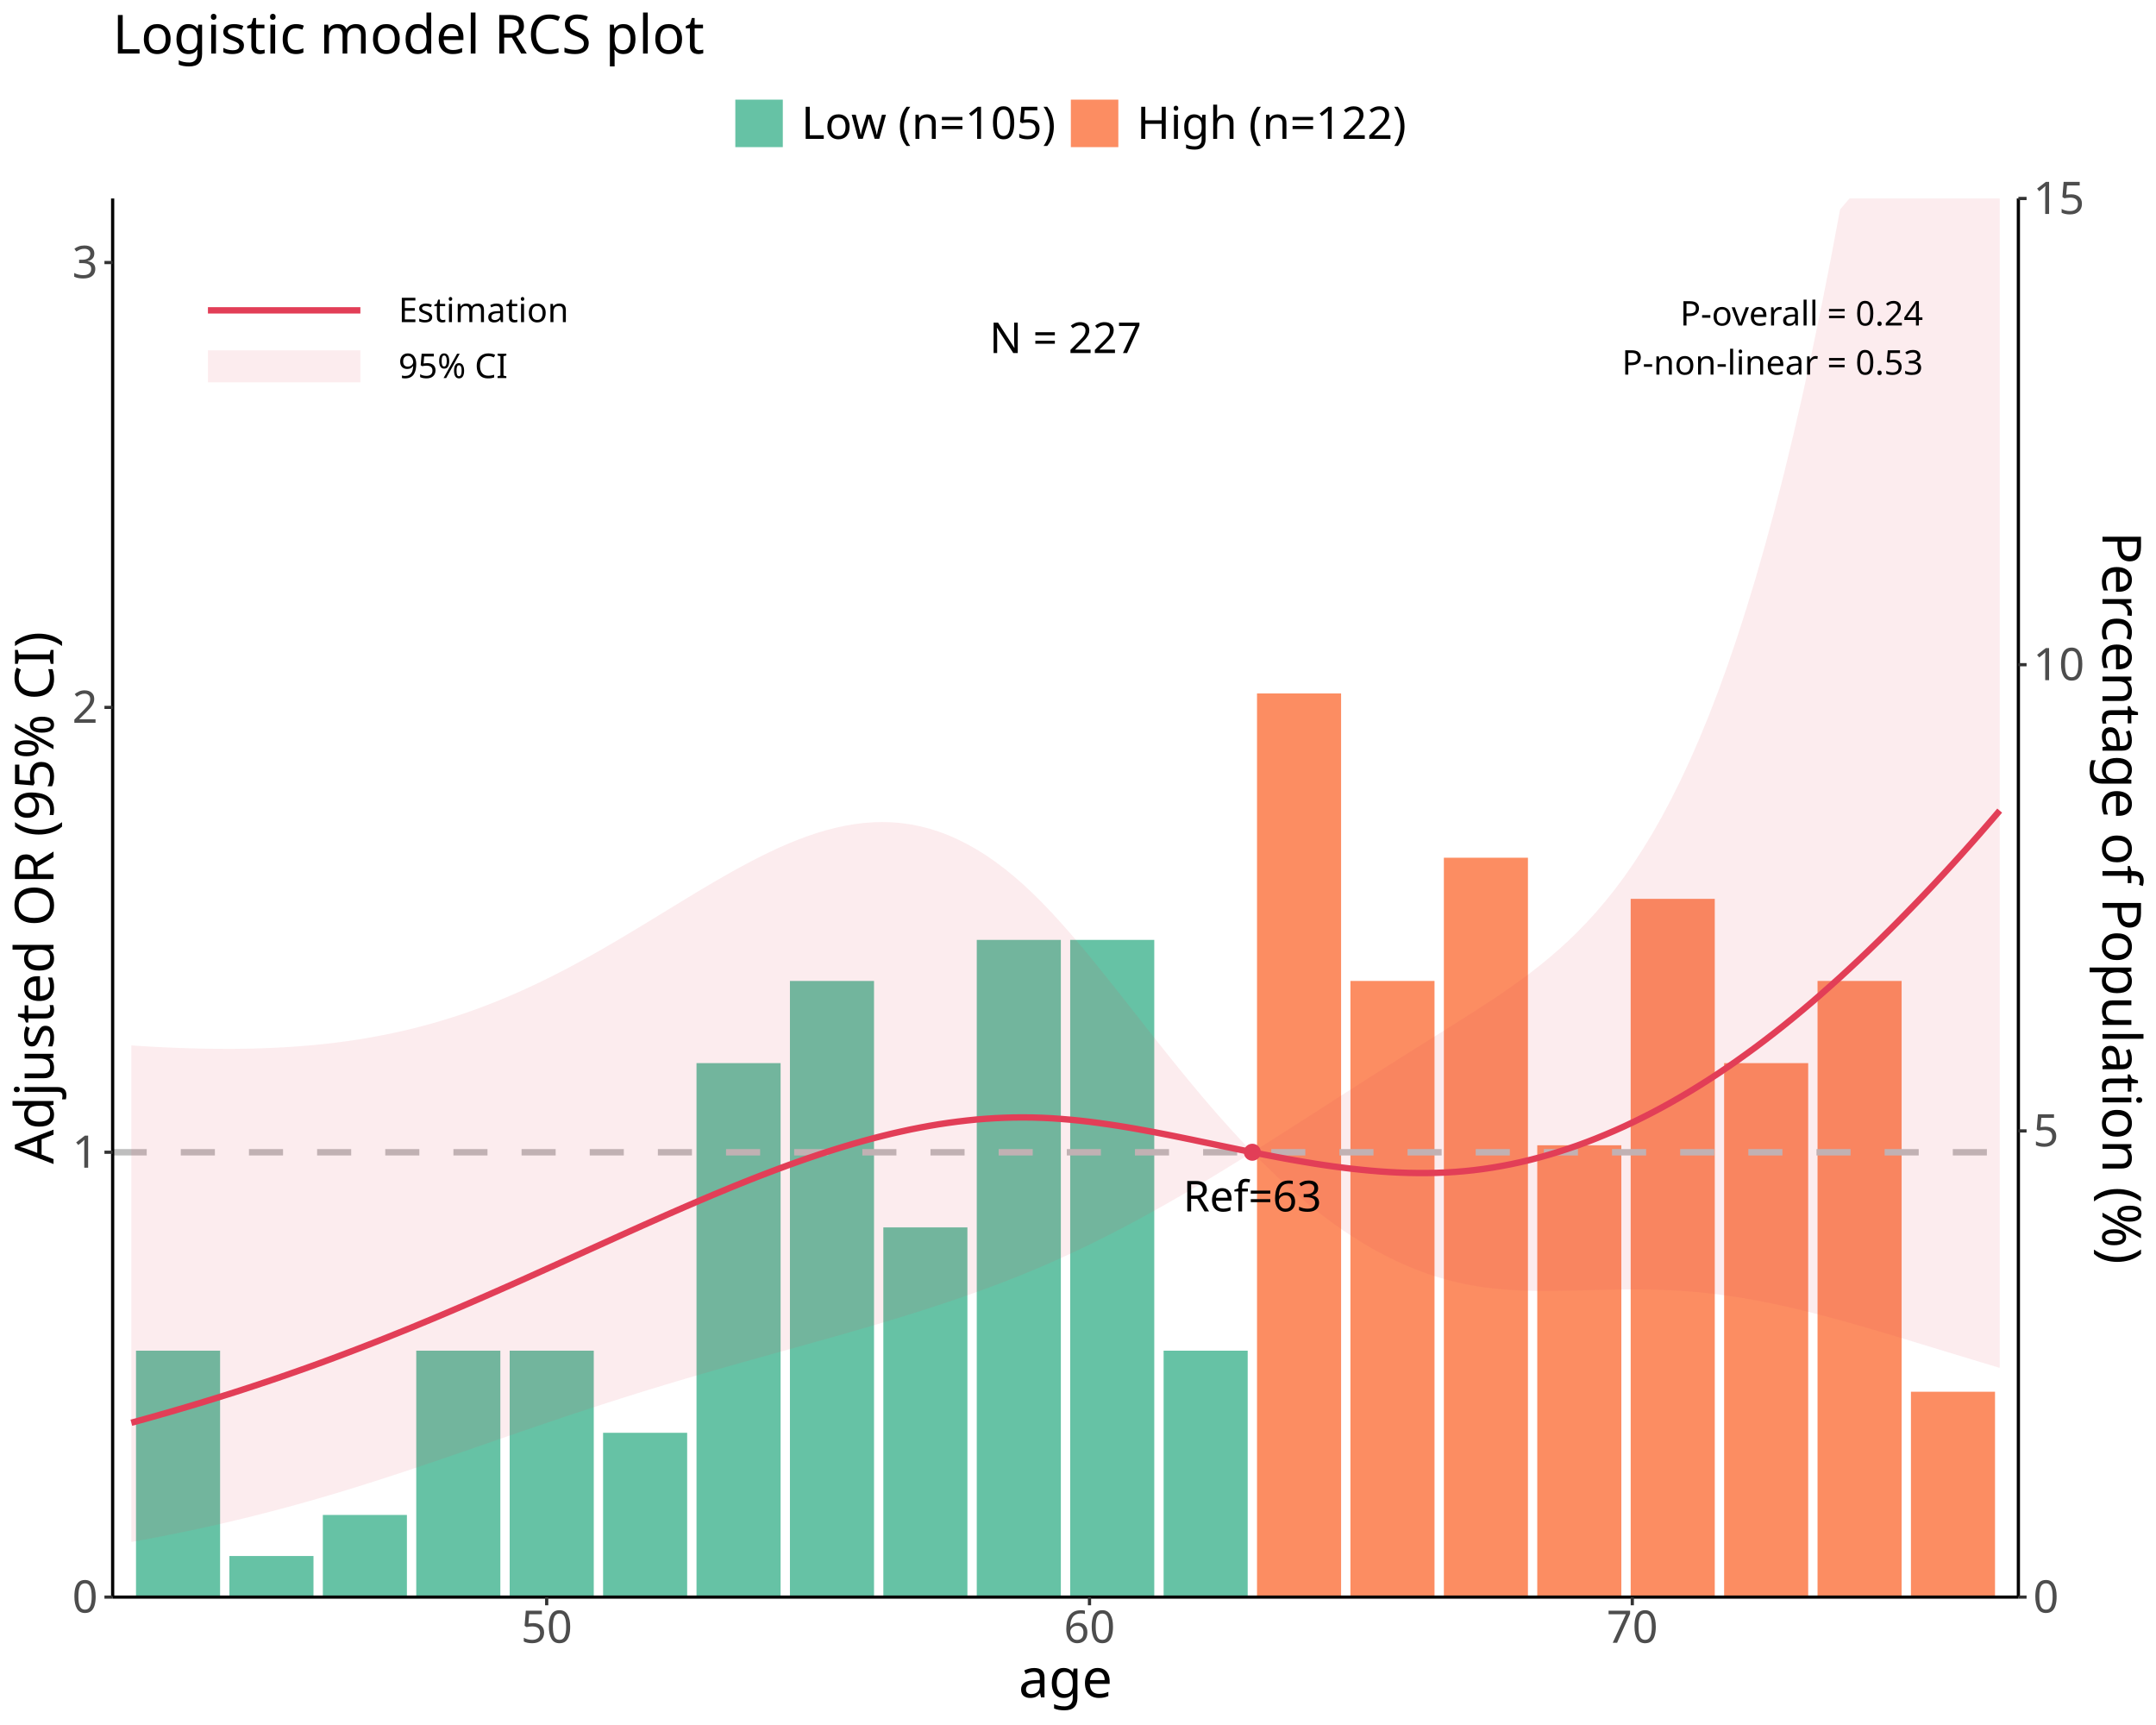
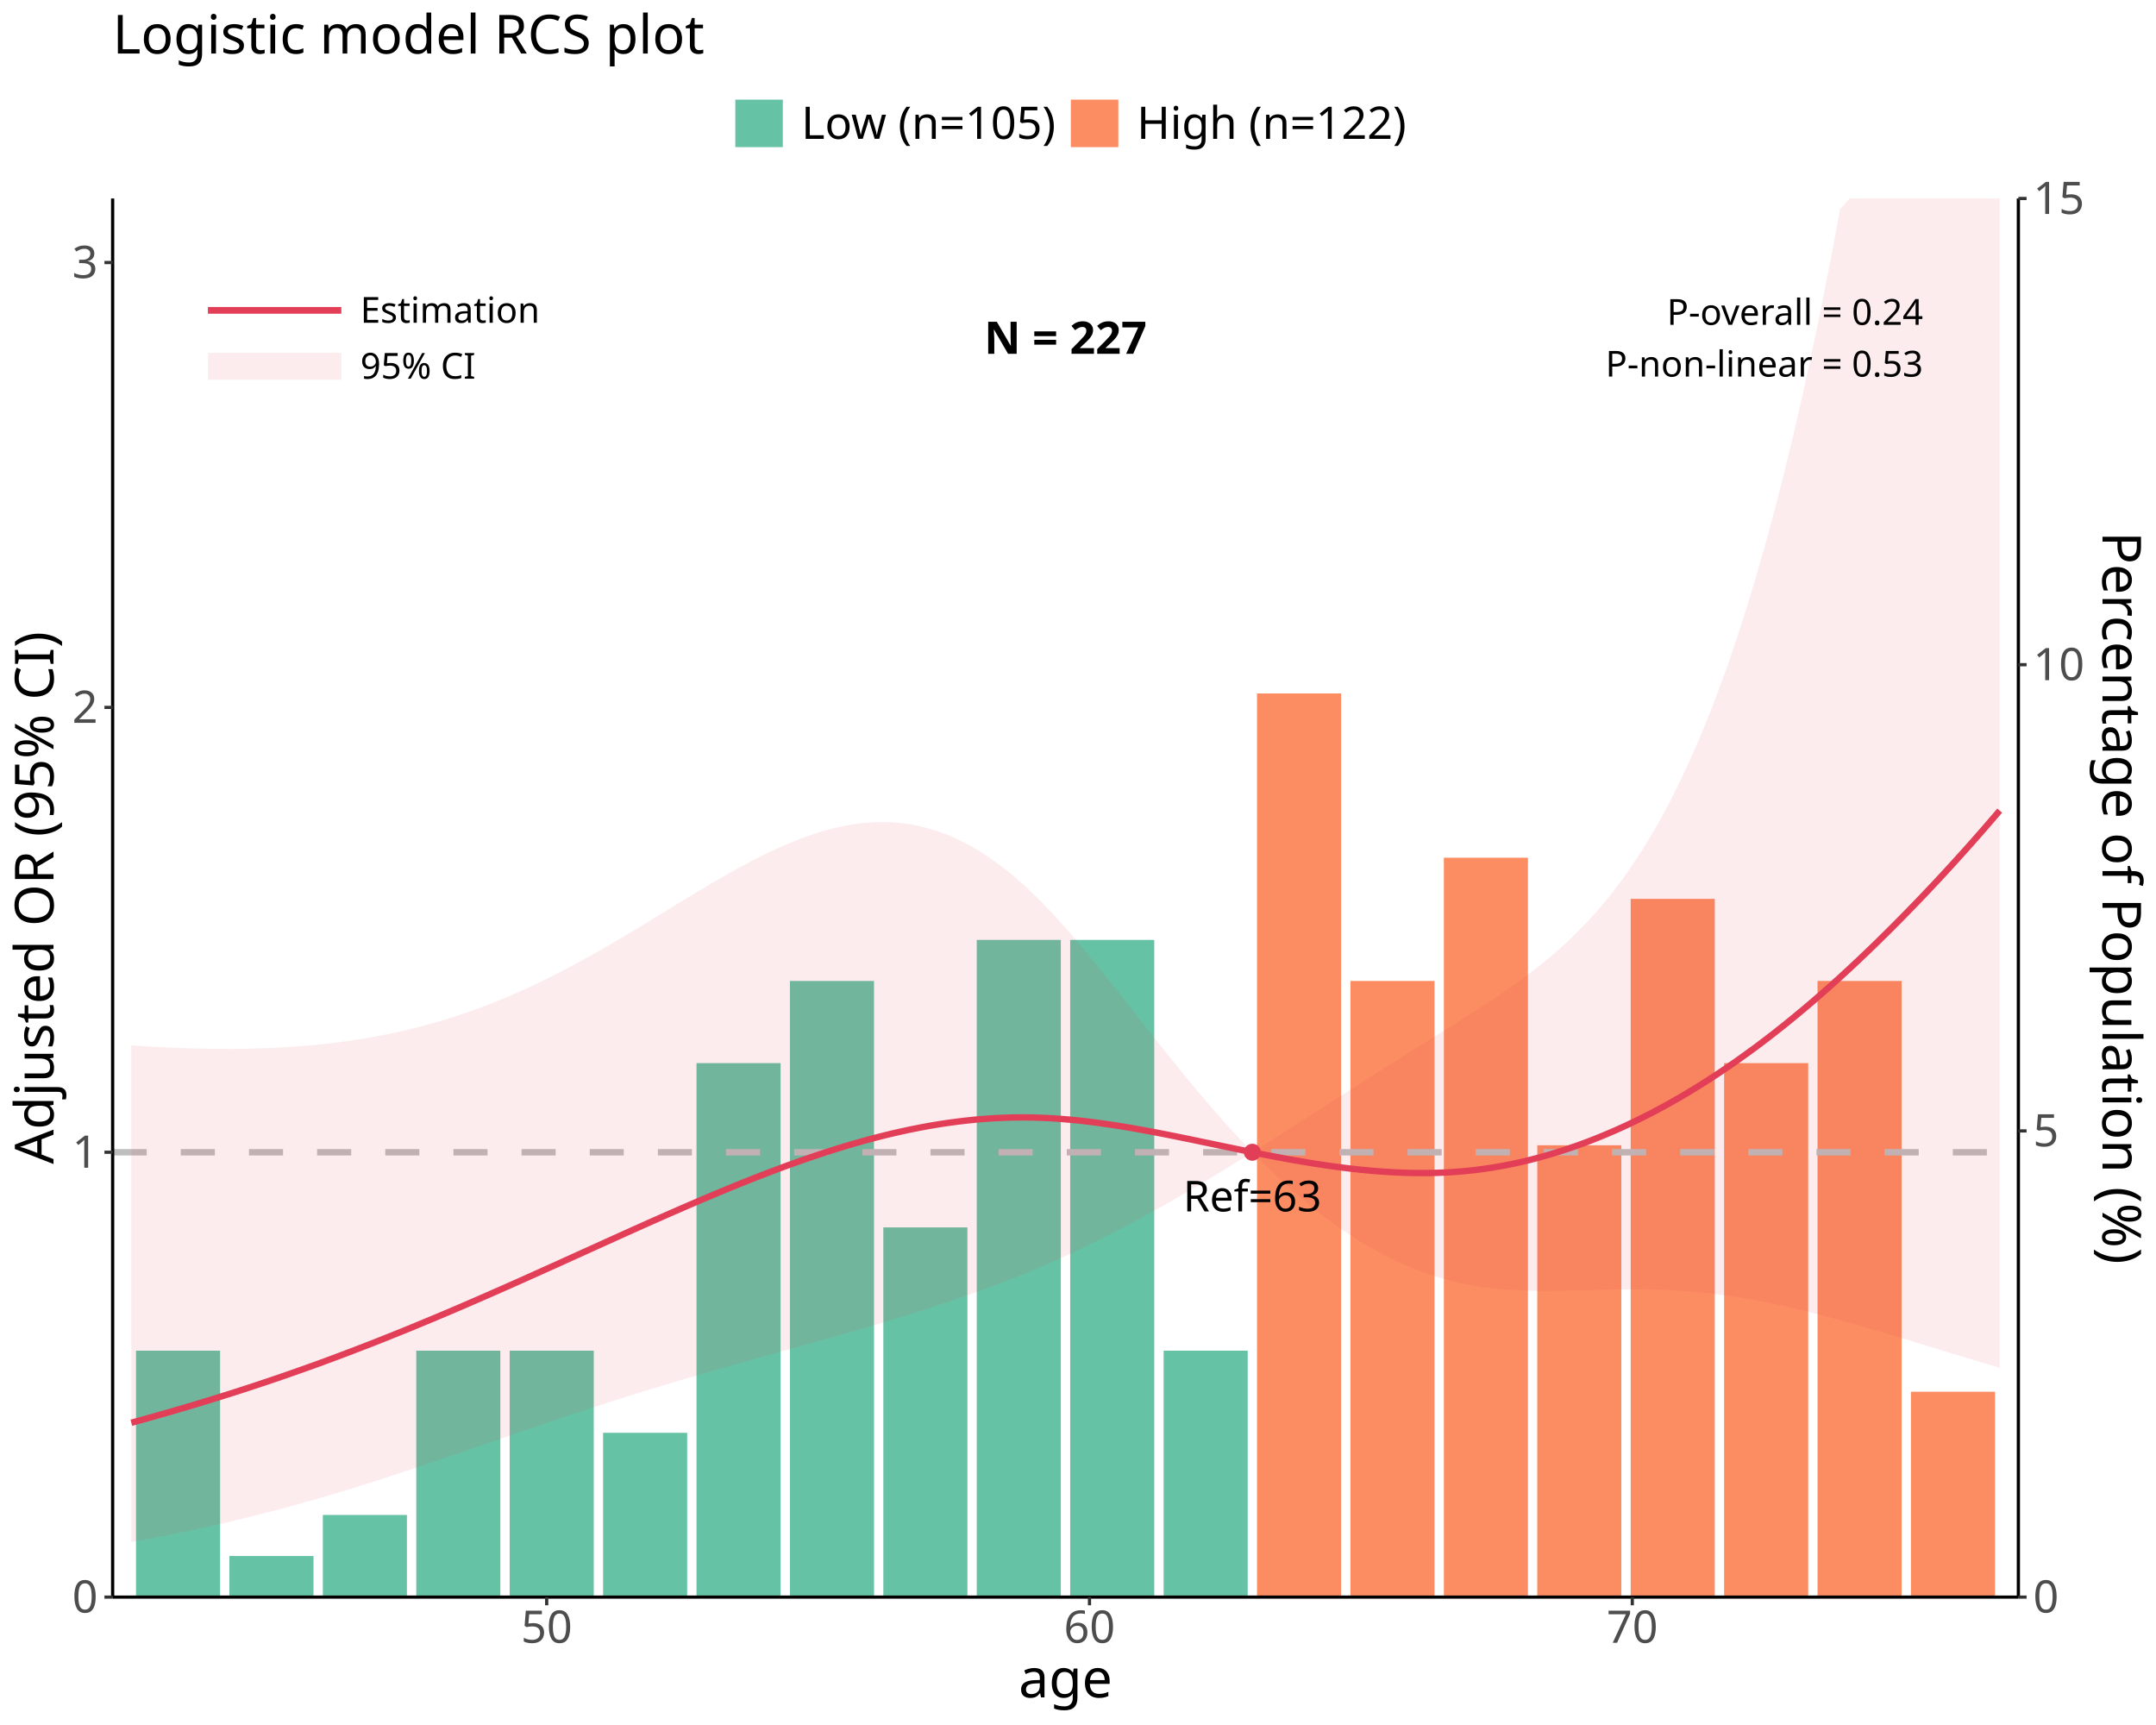
<svg xmlns="http://www.w3.org/2000/svg" class="svglite" data-engine-version="2.0" width="720.00pt" height="576.00pt" viewBox="0 0 720.00 576.00">
  <defs>
    <style type="text/css">
    .svglite line, .svglite polyline, .svglite polygon, .svglite path, .svglite rect, .svglite circle {
      fill: none;
      stroke: #000000;
      stroke-linecap: round;
      stroke-linejoin: round;
      stroke-miterlimit: 10.00;
    }
  </style>
  </defs>
  <rect width="100%" height="100%" style="stroke: none; fill: #FFFFFF;" />
  <defs>
    <clipPath id="cpMC4wMHw3MjAuMDB8MC4wMHw1NzYuMDA=">
      <rect x="0.00" y="0.00" width="720.00" height="576.00" />
    </clipPath>
  </defs>
  <g clip-path="url(#cpMC4wMHw3MjAuMDB8MC4wMHw1NzYuMDA=)">
    <rect x="0.00" y="0.00" width="720.00" height="576.00" style="stroke-width: 1.07; stroke: #FFFFFF; fill: #FFFFFF;" />
  </g>
  <defs>
    <clipPath id="cpMzcuNjJ8Njc0LjA0fDY2LjI4fDUzMy4yOQ==">
      <rect x="37.62" y="66.28" width="636.42" height="467.01" />
    </clipPath>
  </defs>
  <g clip-path="url(#cpMzcuNjJ8Njc0LjA0fDY2LjI4fDUzMy4yOQ==)">
    <rect x="37.62" y="66.28" width="636.42" height="467.01" style="stroke-width: 1.07; stroke: none; fill: #FFFFFF;" />
    <rect x="45.42" y="451.00" width="28.08" height="82.29" style="stroke-width: 1.07; stroke: none; stroke-linecap: butt; stroke-linejoin: miter; fill: #66C2A5;" />
    <rect x="76.61" y="519.57" width="28.08" height="13.72" style="stroke-width: 1.07; stroke: none; stroke-linecap: butt; stroke-linejoin: miter; fill: #66C2A5;" />
    <rect x="107.81" y="505.86" width="28.08" height="27.43" style="stroke-width: 1.07; stroke: none; stroke-linecap: butt; stroke-linejoin: miter; fill: #66C2A5;" />
    <rect x="139.01" y="451.00" width="28.08" height="82.29" style="stroke-width: 1.07; stroke: none; stroke-linecap: butt; stroke-linejoin: miter; fill: #66C2A5;" />
    <rect x="170.21" y="451.00" width="28.08" height="82.29" style="stroke-width: 1.07; stroke: none; stroke-linecap: butt; stroke-linejoin: miter; fill: #66C2A5;" />
    <rect x="201.40" y="478.43" width="28.08" height="54.86" style="stroke-width: 1.07; stroke: none; stroke-linecap: butt; stroke-linejoin: miter; fill: #66C2A5;" />
    <rect x="232.60" y="354.99" width="28.08" height="178.30" style="stroke-width: 1.07; stroke: none; stroke-linecap: butt; stroke-linejoin: miter; fill: #66C2A5;" />
    <rect x="263.80" y="327.56" width="28.08" height="205.73" style="stroke-width: 1.07; stroke: none; stroke-linecap: butt; stroke-linejoin: miter; fill: #66C2A5;" />
    <rect x="294.99" y="409.85" width="28.08" height="123.44" style="stroke-width: 1.07; stroke: none; stroke-linecap: butt; stroke-linejoin: miter; fill: #66C2A5;" />
    <rect x="326.19" y="313.84" width="28.08" height="219.45" style="stroke-width: 1.07; stroke: none; stroke-linecap: butt; stroke-linejoin: miter; fill: #66C2A5;" />
    <rect x="357.39" y="313.84" width="28.08" height="219.45" style="stroke-width: 1.07; stroke: none; stroke-linecap: butt; stroke-linejoin: miter; fill: #66C2A5;" />
    <rect x="388.59" y="451.00" width="28.08" height="82.29" style="stroke-width: 1.07; stroke: none; stroke-linecap: butt; stroke-linejoin: miter; fill: #66C2A5;" />
    <rect x="419.78" y="231.55" width="28.08" height="301.74" style="stroke-width: 1.07; stroke: none; stroke-linecap: butt; stroke-linejoin: miter; fill: #FC8D62;" />
    <rect x="450.98" y="327.56" width="28.08" height="205.73" style="stroke-width: 1.07; stroke: none; stroke-linecap: butt; stroke-linejoin: miter; fill: #FC8D62;" />
    <rect x="482.18" y="286.41" width="28.08" height="246.88" style="stroke-width: 1.07; stroke: none; stroke-linecap: butt; stroke-linejoin: miter; fill: #FC8D62;" />
    <rect x="513.37" y="382.42" width="28.08" height="150.87" style="stroke-width: 1.07; stroke: none; stroke-linecap: butt; stroke-linejoin: miter; fill: #FC8D62;" />
    <rect x="544.57" y="300.13" width="28.08" height="233.16" style="stroke-width: 1.07; stroke: none; stroke-linecap: butt; stroke-linejoin: miter; fill: #FC8D62;" />
    <rect x="575.77" y="354.99" width="28.08" height="178.30" style="stroke-width: 1.07; stroke: none; stroke-linecap: butt; stroke-linejoin: miter; fill: #FC8D62;" />
    <rect x="606.97" y="327.56" width="28.08" height="205.73" style="stroke-width: 1.07; stroke: none; stroke-linecap: butt; stroke-linejoin: miter; fill: #FC8D62;" />
    <rect x="638.16" y="464.71" width="28.08" height="68.58" style="stroke-width: 1.07; stroke: none; stroke-linecap: butt; stroke-linejoin: miter; fill: #FC8D62;" />
    <line x1="37.62" y1="384.75" x2="674.04" y2="384.75" style="stroke-width: 2.13; stroke: #BEBEBE; stroke-dasharray: 11.38,11.38; stroke-linecap: butt;" />
    <circle cx="418.22" cy="384.75" r="2.49" style="stroke-width: 0.71; stroke: #E23E57; fill: #E23E57;" />
    <polygon points="43.86,349.08 46.99,349.28 50.13,349.47 53.26,349.64 56.40,349.78 59.53,349.91 62.67,350.02 65.81,350.10 68.94,350.17 72.08,350.21 75.21,350.22 78.35,350.22 81.48,350.18 84.62,350.12 87.75,350.02 90.89,349.90 94.02,349.74 97.16,349.56 100.29,349.33 103.43,349.07 106.57,348.77 109.70,348.44 112.84,348.06 115.97,347.64 119.11,347.18 122.24,346.67 125.38,346.11 128.51,345.51 131.65,344.86 134.78,344.17 137.92,343.42 141.05,342.61 144.19,341.76 147.33,340.85 150.46,339.89 153.60,338.87 156.73,337.80 159.87,336.67 163.00,335.49 166.14,334.25 169.27,332.95 172.41,331.60 175.54,330.20 178.68,328.74 181.81,327.23 184.95,325.67 188.09,324.06 191.22,322.41 194.36,320.71 197.49,318.97 200.63,317.20 203.76,315.39 206.90,313.55 210.03,311.68 213.17,309.80 216.30,307.90 219.44,305.98 222.57,304.07 225.71,302.15 228.85,300.24 231.98,298.34 235.12,296.46 238.25,294.61 241.39,292.80 244.52,291.02 247.66,289.30 250.79,287.63 253.93,286.02 257.06,284.49 260.20,283.03 263.33,281.66 266.47,280.39 269.61,279.22 272.74,278.17 275.88,277.23 279.01,276.42 282.15,275.74 285.28,275.20 288.42,274.81 291.55,274.57 294.69,274.50 297.82,274.58 300.96,274.84 304.09,275.28 307.23,275.90 310.37,276.70 313.50,277.69 316.64,278.87 319.77,280.25 322.91,281.82 326.04,283.58 329.18,285.54 332.31,287.70 335.45,290.05 338.58,292.60 341.72,295.34 344.85,298.27 347.99,301.38 351.13,304.66 354.26,308.09 357.40,311.65 360.53,315.32 363.67,319.08 366.80,322.93 369.94,326.83 373.07,330.77 376.21,334.74 379.34,338.73 382.48,342.71 385.61,346.68 388.75,350.63 391.89,354.54 395.02,358.40 398.16,362.21 401.29,365.95 404.43,369.62 407.56,373.21 410.70,376.71 413.83,380.13 416.97,383.45 420.10,383.57 423.24,381.59 426.37,379.60 429.51,377.60 432.65,375.60 435.78,373.59 438.92,371.58 442.05,369.57 445.19,367.56 448.32,365.55 451.46,363.54 454.59,361.54 457.73,359.54 460.86,357.55 464.00,355.56 467.13,353.58 470.27,351.61 473.41,349.64 476.54,347.68 479.68,345.72 482.81,343.75 485.95,341.78 489.08,339.80 492.22,337.81 495.35,335.78 498.49,333.72 501.62,331.61 504.76,329.44 507.89,327.20 511.03,324.86 514.17,322.42 517.30,319.86 520.44,317.16 523.57,314.31 526.71,311.27 529.84,308.05 532.98,304.61 536.11,300.94 539.25,297.01 542.38,292.81 545.52,288.31 548.65,283.49 551.79,278.34 554.93,272.83 558.06,266.93 561.20,260.63 564.33,253.91 567.47,246.74 570.60,239.11 573.74,230.98 576.87,222.34 580.01,213.16 583.14,203.42 586.28,193.11 589.41,182.18 592.55,170.63 595.69,158.42 598.82,145.52 601.96,131.92 605.09,117.59 608.23,102.50 611.36,86.62 614.50,69.93 617.63,66.28 620.77,66.28 623.90,66.28 627.04,66.28 630.17,66.28 633.31,66.28 636.45,66.28 639.58,66.28 642.72,66.28 645.85,66.28 648.99,66.28 652.12,66.28 655.26,66.28 658.39,66.28 661.53,66.28 664.66,66.28 667.80,66.28 667.80,456.75 664.66,455.81 661.53,454.86 658.39,453.91 655.26,452.96 652.12,452.01 648.99,451.06 645.85,450.10 642.72,449.15 639.58,448.19 636.45,447.24 633.31,446.30 630.17,445.36 627.04,444.43 623.90,443.51 620.77,442.61 617.63,441.71 614.50,440.84 611.36,439.99 608.23,439.15 605.09,438.35 601.96,437.57 598.82,436.82 595.69,436.11 592.55,435.43 589.41,434.78 586.28,434.18 583.14,433.62 580.01,433.11 576.87,432.64 573.74,432.22 570.60,431.85 567.47,431.52 564.33,431.25 561.20,431.02 558.06,430.84 554.93,430.71 551.79,430.62 548.65,430.57 545.52,430.55 542.38,430.57 539.25,430.61 536.11,430.67 532.98,430.74 529.84,430.82 526.71,430.90 523.57,430.97 520.44,431.03 517.30,431.05 514.17,431.05 511.03,431.00 507.89,430.90 504.76,430.74 501.62,430.51 498.49,430.21 495.35,429.82 492.22,429.33 489.08,428.74 485.95,428.04 482.81,427.23 479.68,426.31 476.54,425.27 473.41,424.12 470.27,422.85 467.13,421.46 464.00,419.96 460.86,418.34 457.73,416.61 454.59,414.75 451.46,412.78 448.32,410.69 445.19,408.48 442.05,406.15 438.92,403.71 435.78,401.15 432.65,398.48 429.51,395.69 426.37,392.79 423.24,389.78 420.10,386.67 416.97,385.53 413.83,387.49 410.70,389.42 407.56,391.34 404.43,393.25 401.29,395.13 398.16,396.99 395.02,398.83 391.89,400.64 388.75,402.43 385.61,404.18 382.48,405.92 379.34,407.62 376.21,409.29 373.07,410.93 369.94,412.54 366.80,414.12 363.67,415.66 360.53,417.17 357.40,418.64 354.26,420.08 351.13,421.48 347.99,422.85 344.85,424.18 341.72,425.47 338.58,426.73 335.45,427.96 332.31,429.16 329.18,430.32 326.04,431.46 322.91,432.58 319.77,433.66 316.64,434.73 313.50,435.77 310.37,436.80 307.23,437.80 304.09,438.79 300.96,439.76 297.82,440.72 294.69,441.66 291.55,442.59 288.42,443.51 285.28,444.41 282.15,445.31 279.01,446.21 275.88,447.09 272.74,447.97 269.61,448.85 266.47,449.73 263.33,450.60 260.20,451.47 257.06,452.35 253.93,453.22 250.79,454.10 247.66,454.98 244.52,455.87 241.39,456.76 238.25,457.66 235.12,458.56 231.98,459.47 228.85,460.39 225.71,461.32 222.57,462.26 219.44,463.21 216.30,464.17 213.17,465.14 210.03,466.12 206.90,467.11 203.76,468.11 200.63,469.12 197.49,470.14 194.36,471.17 191.22,472.20 188.09,473.25 184.95,474.31 181.81,475.37 178.68,476.44 175.54,477.51 172.41,478.59 169.27,479.67 166.14,480.76 163.00,481.84 159.87,482.93 156.73,484.01 153.60,485.09 150.46,486.17 147.33,487.25 144.19,488.31 141.05,489.37 137.92,490.43 134.78,491.47 131.65,492.50 128.51,493.52 125.38,494.53 122.24,495.53 119.11,496.51 115.97,497.48 112.84,498.43 109.70,499.36 106.57,500.28 103.43,501.18 100.29,502.06 97.16,502.93 94.02,503.77 90.89,504.60 87.75,505.41 84.62,506.20 81.48,506.98 78.35,507.73 75.21,508.47 72.08,509.19 68.94,509.89 65.81,510.57 62.67,511.24 59.53,511.89 56.40,512.52 53.26,513.14 50.13,513.74 46.99,514.32 43.86,514.89 " style="stroke-width: 0.00; stroke: none; stroke-linecap: butt; fill: #E23E57; fill-opacity: 0.10;" />
    <polyline points="43.86,349.08 46.99,349.28 50.13,349.47 53.26,349.64 56.40,349.78 59.53,349.91 62.67,350.02 65.81,350.10 68.94,350.17 72.08,350.21 75.21,350.22 78.35,350.22 81.48,350.18 84.62,350.12 87.75,350.02 90.89,349.90 94.02,349.74 97.16,349.56 100.29,349.33 103.43,349.07 106.57,348.77 109.70,348.44 112.84,348.06 115.97,347.64 119.11,347.18 122.24,346.67 125.38,346.11 128.51,345.51 131.65,344.86 134.78,344.17 137.92,343.42 141.05,342.61 144.19,341.76 147.33,340.85 150.46,339.89 153.60,338.87 156.73,337.80 159.87,336.67 163.00,335.49 166.14,334.25 169.27,332.95 172.41,331.60 175.54,330.20 178.68,328.74 181.81,327.23 184.95,325.67 188.09,324.06 191.22,322.41 194.36,320.71 197.49,318.97 200.63,317.20 203.76,315.39 206.90,313.55 210.03,311.68 213.17,309.80 216.30,307.90 219.44,305.98 222.57,304.07 225.71,302.15 228.85,300.24 231.98,298.34 235.12,296.46 238.25,294.61 241.39,292.80 244.52,291.02 247.66,289.30 250.79,287.63 253.93,286.02 257.06,284.49 260.20,283.03 263.33,281.66 266.47,280.39 269.61,279.22 272.74,278.17 275.88,277.23 279.01,276.42 282.15,275.74 285.28,275.20 288.42,274.81 291.55,274.57 294.69,274.50 297.82,274.58 300.96,274.84 304.09,275.28 307.23,275.90 310.37,276.70 313.50,277.69 316.64,278.87 319.77,280.25 322.91,281.82 326.04,283.58 329.18,285.54 332.31,287.70 335.45,290.05 338.58,292.60 341.72,295.34 344.85,298.27 347.99,301.38 351.13,304.66 354.26,308.09 357.40,311.65 360.53,315.32 363.67,319.08 366.80,322.93 369.94,326.83 373.07,330.77 376.21,334.74 379.34,338.73 382.48,342.71 385.61,346.68 388.75,350.63 391.89,354.54 395.02,358.40 398.16,362.21 401.29,365.95 404.43,369.62 407.56,373.21 410.70,376.71 413.83,380.13 416.97,383.45 420.10,383.57 423.24,381.59 426.37,379.60 429.51,377.60 432.65,375.60 435.78,373.59 438.92,371.58 442.05,369.57 445.19,367.56 448.32,365.55 451.46,363.54 454.59,361.54 457.73,359.54 460.86,357.55 464.00,355.56 467.13,353.58 470.27,351.61 473.41,349.64 476.54,347.68 479.68,345.72 482.81,343.75 485.95,341.78 489.08,339.80 492.22,337.81 495.35,335.78 498.49,333.72 501.62,331.61 504.76,329.44 507.89,327.20 511.03,324.86 514.17,322.42 517.30,319.86 520.44,317.16 523.57,314.31 526.71,311.27 529.84,308.05 532.98,304.61 536.11,300.94 539.25,297.01 542.38,292.81 545.52,288.31 548.65,283.49 551.79,278.34 554.93,272.83 558.06,266.93 561.20,260.63 564.33,253.91 567.47,246.74 570.60,239.11 573.74,230.98 576.87,222.34 580.01,213.16 583.14,203.42 586.28,193.11 589.41,182.18 592.55,170.63 595.69,158.42 598.82,145.52 601.96,131.92 605.09,117.59 608.23,102.50 611.36,86.62 614.50,69.93 617.63,66.28 620.77,66.28 623.90,66.28 627.04,66.28 630.17,66.28 633.31,66.28 636.45,66.28 639.58,66.28 642.72,66.28 645.85,66.28 648.99,66.28 652.12,66.28 655.26,66.28 658.39,66.28 661.53,66.28 664.66,66.28 667.80,66.28 " style="stroke-width: 1.07; stroke: none; stroke-linecap: butt;" />
    <polyline points="667.80,456.75 664.66,455.81 661.53,454.86 658.39,453.91 655.26,452.96 652.12,452.01 648.99,451.06 645.85,450.10 642.72,449.15 639.58,448.19 636.45,447.24 633.31,446.30 630.17,445.36 627.04,444.43 623.90,443.51 620.77,442.61 617.63,441.71 614.50,440.84 611.36,439.99 608.23,439.15 605.09,438.35 601.96,437.57 598.82,436.82 595.69,436.11 592.55,435.43 589.41,434.78 586.28,434.18 583.14,433.62 580.01,433.11 576.87,432.64 573.74,432.22 570.60,431.85 567.47,431.52 564.33,431.25 561.20,431.02 558.06,430.84 554.93,430.71 551.79,430.62 548.65,430.57 545.52,430.55 542.38,430.57 539.25,430.61 536.11,430.67 532.98,430.74 529.84,430.82 526.71,430.90 523.57,430.97 520.44,431.03 517.30,431.05 514.17,431.05 511.03,431.00 507.89,430.90 504.76,430.74 501.62,430.51 498.49,430.21 495.35,429.82 492.22,429.33 489.08,428.74 485.95,428.04 482.81,427.23 479.68,426.31 476.54,425.27 473.41,424.12 470.27,422.85 467.13,421.46 464.00,419.96 460.86,418.34 457.73,416.61 454.59,414.75 451.46,412.78 448.32,410.69 445.19,408.48 442.05,406.15 438.92,403.71 435.78,401.15 432.65,398.48 429.51,395.69 426.37,392.79 423.24,389.78 420.10,386.67 416.97,385.53 413.83,387.49 410.70,389.42 407.56,391.34 404.43,393.25 401.29,395.13 398.16,396.99 395.02,398.83 391.89,400.64 388.75,402.43 385.61,404.18 382.48,405.92 379.34,407.62 376.21,409.29 373.07,410.93 369.94,412.54 366.80,414.12 363.67,415.66 360.53,417.17 357.40,418.64 354.26,420.08 351.13,421.48 347.99,422.85 344.85,424.18 341.72,425.47 338.58,426.73 335.45,427.96 332.31,429.16 329.18,430.32 326.04,431.46 322.91,432.58 319.77,433.66 316.64,434.73 313.50,435.77 310.37,436.80 307.23,437.80 304.09,438.79 300.96,439.76 297.82,440.72 294.69,441.66 291.55,442.59 288.42,443.51 285.28,444.41 282.15,445.31 279.01,446.21 275.88,447.09 272.74,447.97 269.61,448.85 266.47,449.73 263.33,450.60 260.20,451.47 257.06,452.35 253.93,453.22 250.79,454.10 247.66,454.98 244.52,455.87 241.39,456.76 238.25,457.66 235.12,458.56 231.98,459.47 228.85,460.39 225.71,461.32 222.57,462.26 219.44,463.21 216.30,464.17 213.17,465.14 210.03,466.12 206.90,467.11 203.76,468.11 200.63,469.12 197.49,470.14 194.36,471.17 191.22,472.20 188.09,473.25 184.95,474.31 181.81,475.37 178.68,476.44 175.54,477.51 172.41,478.59 169.27,479.67 166.14,480.76 163.00,481.84 159.87,482.93 156.73,484.01 153.60,485.09 150.46,486.17 147.33,487.25 144.19,488.31 141.05,489.37 137.92,490.43 134.78,491.47 131.65,492.50 128.51,493.52 125.38,494.53 122.24,495.53 119.11,496.51 115.97,497.48 112.84,498.43 109.70,499.36 106.57,500.28 103.43,501.18 100.29,502.06 97.16,502.93 94.02,503.77 90.89,504.60 87.75,505.41 84.62,506.20 81.48,506.98 78.35,507.73 75.21,508.47 72.08,509.19 68.94,509.89 65.81,510.57 62.67,511.24 59.53,511.89 56.40,512.52 53.26,513.14 50.13,513.74 46.99,514.32 43.86,514.89 " style="stroke-width: 1.07; stroke: none; stroke-linecap: butt;" />
    <text x="418.22" y="404.50" text-anchor="middle" style="font-size: 14.23px; font-family: sans;" textLength="46.28px" lengthAdjust="spacingAndGlyphs">Ref=63</text>
    <polyline points="43.86,475.07 46.99,474.21 50.13,473.34 53.26,472.45 56.40,471.56 59.53,470.64 62.67,469.72 65.81,468.78 68.94,467.83 72.08,466.86 75.21,465.88 78.35,464.89 81.48,463.88 84.62,462.85 87.75,461.81 90.89,460.76 94.02,459.69 97.16,458.60 100.29,457.50 103.43,456.38 106.57,455.25 109.70,454.10 112.84,452.93 115.97,451.75 119.11,450.55 122.24,449.34 125.38,448.12 128.51,446.88 131.65,445.62 134.78,444.36 137.92,443.08 141.05,441.78 144.19,440.48 147.33,439.16 150.46,437.83 153.60,436.49 156.73,435.14 159.87,433.78 163.00,432.41 166.14,431.03 169.27,429.65 172.41,428.26 175.54,426.86 178.68,425.45 181.81,424.04 184.95,422.63 188.09,421.21 191.22,419.79 194.36,418.37 197.49,416.95 200.63,415.53 203.76,414.11 206.90,412.69 210.03,411.28 213.17,409.87 216.30,408.47 219.44,407.08 222.57,405.69 225.71,404.32 228.85,402.95 231.98,401.60 235.12,400.26 238.25,398.93 241.39,397.63 244.52,396.33 247.66,395.06 250.79,393.81 253.93,392.58 257.06,391.38 260.20,390.20 263.33,389.04 266.47,387.92 269.61,386.82 272.74,385.76 275.88,384.72 279.01,383.73 282.15,382.76 285.28,381.84 288.42,380.95 291.55,380.10 294.69,379.30 297.82,378.53 300.96,377.82 304.09,377.14 307.23,376.52 310.37,375.94 313.50,375.41 316.64,374.94 319.77,374.52 322.91,374.15 326.04,373.83 329.18,373.57 332.31,373.37 335.45,373.23 338.58,373.14 341.72,373.12 344.85,373.15 347.99,373.25 351.13,373.40 354.26,373.62 357.40,373.88 360.53,374.19 363.67,374.55 366.80,374.96 369.94,375.40 373.07,375.87 376.21,376.38 379.34,376.92 382.48,377.49 385.61,378.07 388.75,378.68 391.89,379.30 395.02,379.94 398.16,380.58 401.29,381.24 404.43,381.89 407.56,382.55 410.70,383.20 413.83,383.85 416.97,384.49 420.10,385.13 423.24,385.74 426.37,386.34 429.51,386.93 432.65,387.49 435.78,388.02 438.92,388.54 442.05,389.02 445.19,389.47 448.32,389.88 451.46,390.26 454.59,390.60 457.73,390.90 460.86,391.16 464.00,391.37 467.13,391.53 470.27,391.64 473.41,391.69 476.54,391.69 479.68,391.63 482.81,391.51 485.95,391.32 489.08,391.06 492.22,390.73 495.35,390.33 498.49,389.86 501.62,389.32 504.76,388.71 507.89,388.03 511.03,387.28 514.17,386.46 517.30,385.57 520.44,384.62 523.57,383.60 526.71,382.52 529.84,381.37 532.98,380.15 536.11,378.87 539.25,377.53 542.38,376.12 545.52,374.64 548.65,373.10 551.79,371.50 554.93,369.83 558.06,368.10 561.20,366.30 564.33,364.45 567.47,362.52 570.60,360.54 573.74,358.49 576.87,356.38 580.01,354.21 583.14,351.97 586.28,349.68 589.41,347.32 592.55,344.90 595.69,342.42 598.82,339.88 601.96,337.28 605.09,334.63 608.23,331.91 611.36,329.14 614.50,326.32 617.63,323.44 620.77,320.50 623.90,317.52 627.04,314.48 630.17,311.39 633.31,308.26 636.45,305.07 639.58,301.85 642.72,298.58 645.85,295.26 648.99,291.89 652.12,288.48 655.26,285.02 658.39,281.51 661.53,277.95 664.66,274.34 667.80,270.68 " style="stroke-width: 2.13; stroke: #E23E57; stroke-linecap: butt;" />
-     <text x="355.83" y="117.88" text-anchor="middle" style="font-size: 14.23px; font-family: sans;" textLength="50.23px" lengthAdjust="spacingAndGlyphs">N = 227</text>
-     <line x1="69.44" y1="103.64" x2="120.35" y2="103.64" style="stroke-width: 2.13; stroke: #E23E57; stroke-linecap: butt;" />
-     <line x1="69.44" y1="122.32" x2="120.35" y2="122.32" style="stroke-width: 10.67; stroke: #E23E57; stroke-opacity: 0.10; stroke-linecap: butt;" />
-     <text x="133.08" y="107.56" style="font-size: 11.38px; font-family: sans;" textLength="53.14px" lengthAdjust="spacingAndGlyphs">Estimation</text>
-     <text x="133.08" y="126.24" style="font-size: 11.38px; font-family: sans;" textLength="37.33px" lengthAdjust="spacingAndGlyphs">95% CI</text>
-     <text x="642.22" y="108.70" text-anchor="end" style="font-size: 11.38px; font-family: sans;" textLength="80.04px" lengthAdjust="spacingAndGlyphs">P-overall = 0.24</text>
-     <text x="642.22" y="125.09" text-anchor="end" style="font-size: 11.38px; font-family: sans;" textLength="97.12px" lengthAdjust="spacingAndGlyphs">P-non-linear = 0.53</text>
+     <text x="355.83" y="118.14" text-anchor="middle" style="font-size: 15.00px; font-weight: bold; font-family: sans;" textLength="52.97px" lengthAdjust="spacingAndGlyphs">N = 227</text>
+     <line x1="69.44" y1="103.64" x2="113.99" y2="103.64" style="stroke-width: 2.25; stroke: #E23E57; stroke-linecap: butt;" />
+     <line x1="69.44" y1="122.32" x2="113.99" y2="122.32" style="stroke-width: 9.00; stroke: #E23E57; stroke-opacity: 0.098; stroke-linecap: butt;" />
+     <text x="120.35" y="107.77" style="font-size: 12.00px; font-family: sans;" textLength="56.03px" lengthAdjust="spacingAndGlyphs">Estimation</text>
+     <text x="120.35" y="126.45" style="font-size: 12.00px; font-family: sans;" textLength="39.36px" lengthAdjust="spacingAndGlyphs">95% CI</text>
+     <text x="642.22" y="108.47" text-anchor="end" style="font-size: 12.00px; font-family: sans;" textLength="84.39px" lengthAdjust="spacingAndGlyphs">P-overall = 0.24</text>
+     <text x="642.22" y="125.75" text-anchor="end" style="font-size: 12.00px; font-family: sans;" textLength="102.41px" lengthAdjust="spacingAndGlyphs">P-non-linear = 0.53</text>
  </g>
  <g clip-path="url(#cpMC4wMHw3MjAuMDB8MC4wMHw1NzYuMDA=)">
    <polyline points="37.62,533.29 37.62,66.28 " style="stroke-width: 1.07; stroke-linecap: butt;" />
    <text x="32.69" y="538.45" text-anchor="end" style="font-size: 15.00px; fill: #4D4D4D; font-family: sans;" textLength="8.34px" lengthAdjust="spacingAndGlyphs">0</text>
    <text x="32.69" y="389.91" text-anchor="end" style="font-size: 15.00px; fill: #4D4D4D; font-family: sans;" textLength="8.34px" lengthAdjust="spacingAndGlyphs">1</text>
    <text x="32.69" y="241.37" text-anchor="end" style="font-size: 15.00px; fill: #4D4D4D; font-family: sans;" textLength="8.34px" lengthAdjust="spacingAndGlyphs">2</text>
    <text x="32.69" y="92.83" text-anchor="end" style="font-size: 15.00px; fill: #4D4D4D; font-family: sans;" textLength="8.34px" lengthAdjust="spacingAndGlyphs">3</text>
    <polyline points="34.88,533.29 37.62,533.29 " style="stroke-width: 1.07; stroke: #333333; stroke-linecap: butt;" />
    <polyline points="34.88,384.75 37.62,384.75 " style="stroke-width: 1.07; stroke: #333333; stroke-linecap: butt;" />
    <polyline points="34.88,236.21 37.62,236.21 " style="stroke-width: 1.07; stroke: #333333; stroke-linecap: butt;" />
    <polyline points="34.88,87.67 37.62,87.67 " style="stroke-width: 1.07; stroke: #333333; stroke-linecap: butt;" />
    <polyline points="674.04,533.29 674.04,66.28 " style="stroke-width: 1.07; stroke-linecap: butt;" />
    <polyline points="676.78,533.29 674.04,533.29 " style="stroke-width: 1.07; stroke: #333333; stroke-linecap: butt;" />
    <polyline points="676.78,377.62 674.04,377.62 " style="stroke-width: 1.07; stroke: #333333; stroke-linecap: butt;" />
    <polyline points="676.78,221.95 674.04,221.95 " style="stroke-width: 1.07; stroke: #333333; stroke-linecap: butt;" />
    <polyline points="676.78,66.28 674.04,66.28 " style="stroke-width: 1.07; stroke: #333333; stroke-linecap: butt;" />
    <text x="678.97" y="538.45" style="font-size: 15.00px; fill: #4D4D4D; font-family: sans;" textLength="8.34px" lengthAdjust="spacingAndGlyphs">0</text>
    <text x="678.97" y="382.78" style="font-size: 15.00px; fill: #4D4D4D; font-family: sans;" textLength="8.34px" lengthAdjust="spacingAndGlyphs">5</text>
    <text x="678.97" y="227.11" style="font-size: 15.00px; fill: #4D4D4D; font-family: sans;" textLength="16.69px" lengthAdjust="spacingAndGlyphs">10</text>
    <text x="678.97" y="71.44" style="font-size: 15.00px; fill: #4D4D4D; font-family: sans;" textLength="16.69px" lengthAdjust="spacingAndGlyphs">15</text>
    <polyline points="37.62,533.29 674.04,533.29 " style="stroke-width: 1.07; stroke-linecap: butt;" />
    <polyline points="182.57,536.03 182.57,533.29 " style="stroke-width: 1.07; stroke: #333333; stroke-linecap: butt;" />
    <polyline points="363.84,536.03 363.84,533.29 " style="stroke-width: 1.07; stroke: #333333; stroke-linecap: butt;" />
    <polyline points="545.11,536.03 545.11,533.29 " style="stroke-width: 1.07; stroke: #333333; stroke-linecap: butt;" />
    <text x="182.57" y="548.54" text-anchor="middle" style="font-size: 15.00px; fill: #4D4D4D; font-family: sans;" textLength="16.69px" lengthAdjust="spacingAndGlyphs">50</text>
    <text x="363.84" y="548.54" text-anchor="middle" style="font-size: 15.00px; fill: #4D4D4D; font-family: sans;" textLength="16.69px" lengthAdjust="spacingAndGlyphs">60</text>
    <text x="545.11" y="548.54" text-anchor="middle" style="font-size: 15.00px; fill: #4D4D4D; font-family: sans;" textLength="16.69px" lengthAdjust="spacingAndGlyphs">70</text>
    <text x="355.83" y="566.78" text-anchor="middle" style="font-size: 18.00px; font-family: sans;" textLength="30.03px" lengthAdjust="spacingAndGlyphs">age</text>
    <text transform="translate(17.87,299.78) rotate(-90)" text-anchor="middle" style="font-size: 18.00px; font-family: sans;" textLength="178.09px" lengthAdjust="spacingAndGlyphs">Adjusted OR (95% CI)</text>
    <text transform="translate(702.13,299.78) rotate(90)" text-anchor="middle" style="font-size: 18.00px; font-family: sans;" textLength="235.16px" lengthAdjust="spacingAndGlyphs">Percentage of Population (%)</text>
    <rect x="239.37" y="27.08" width="232.92" height="28.24" style="stroke-width: 1.07; stroke: none; fill: #FFFFFF;" />
    <rect x="244.85" y="32.56" width="17.28" height="17.28" style="stroke-width: 1.07; stroke: none; fill: #FFFFFF;" />
    <rect x="245.56" y="33.27" width="15.86" height="15.86" style="stroke-width: 1.07; stroke: none; stroke-linecap: butt; stroke-linejoin: miter; fill: #66C2A5;" />
    <rect x="356.90" y="32.56" width="17.28" height="17.28" style="stroke-width: 1.07; stroke: none; fill: #FFFFFF;" />
    <rect x="357.61" y="33.27" width="15.86" height="15.86" style="stroke-width: 1.07; stroke: none; stroke-linecap: butt; stroke-linejoin: miter; fill: #FC8D62;" />
    <text x="267.61" y="46.36" style="font-size: 15.00px; font-family: sans;" textLength="83.82px" lengthAdjust="spacingAndGlyphs">Low (n=105)</text>
    <text x="379.66" y="46.36" style="font-size: 15.00px; font-family: sans;" textLength="87.15px" lengthAdjust="spacingAndGlyphs">High (n=122)</text>
    <text x="37.62" y="17.87" style="font-size: 18.00px; font-family: sans;" textLength="192.11px" lengthAdjust="spacingAndGlyphs">Logistic model RCS plot</text>
  </g>
</svg>
